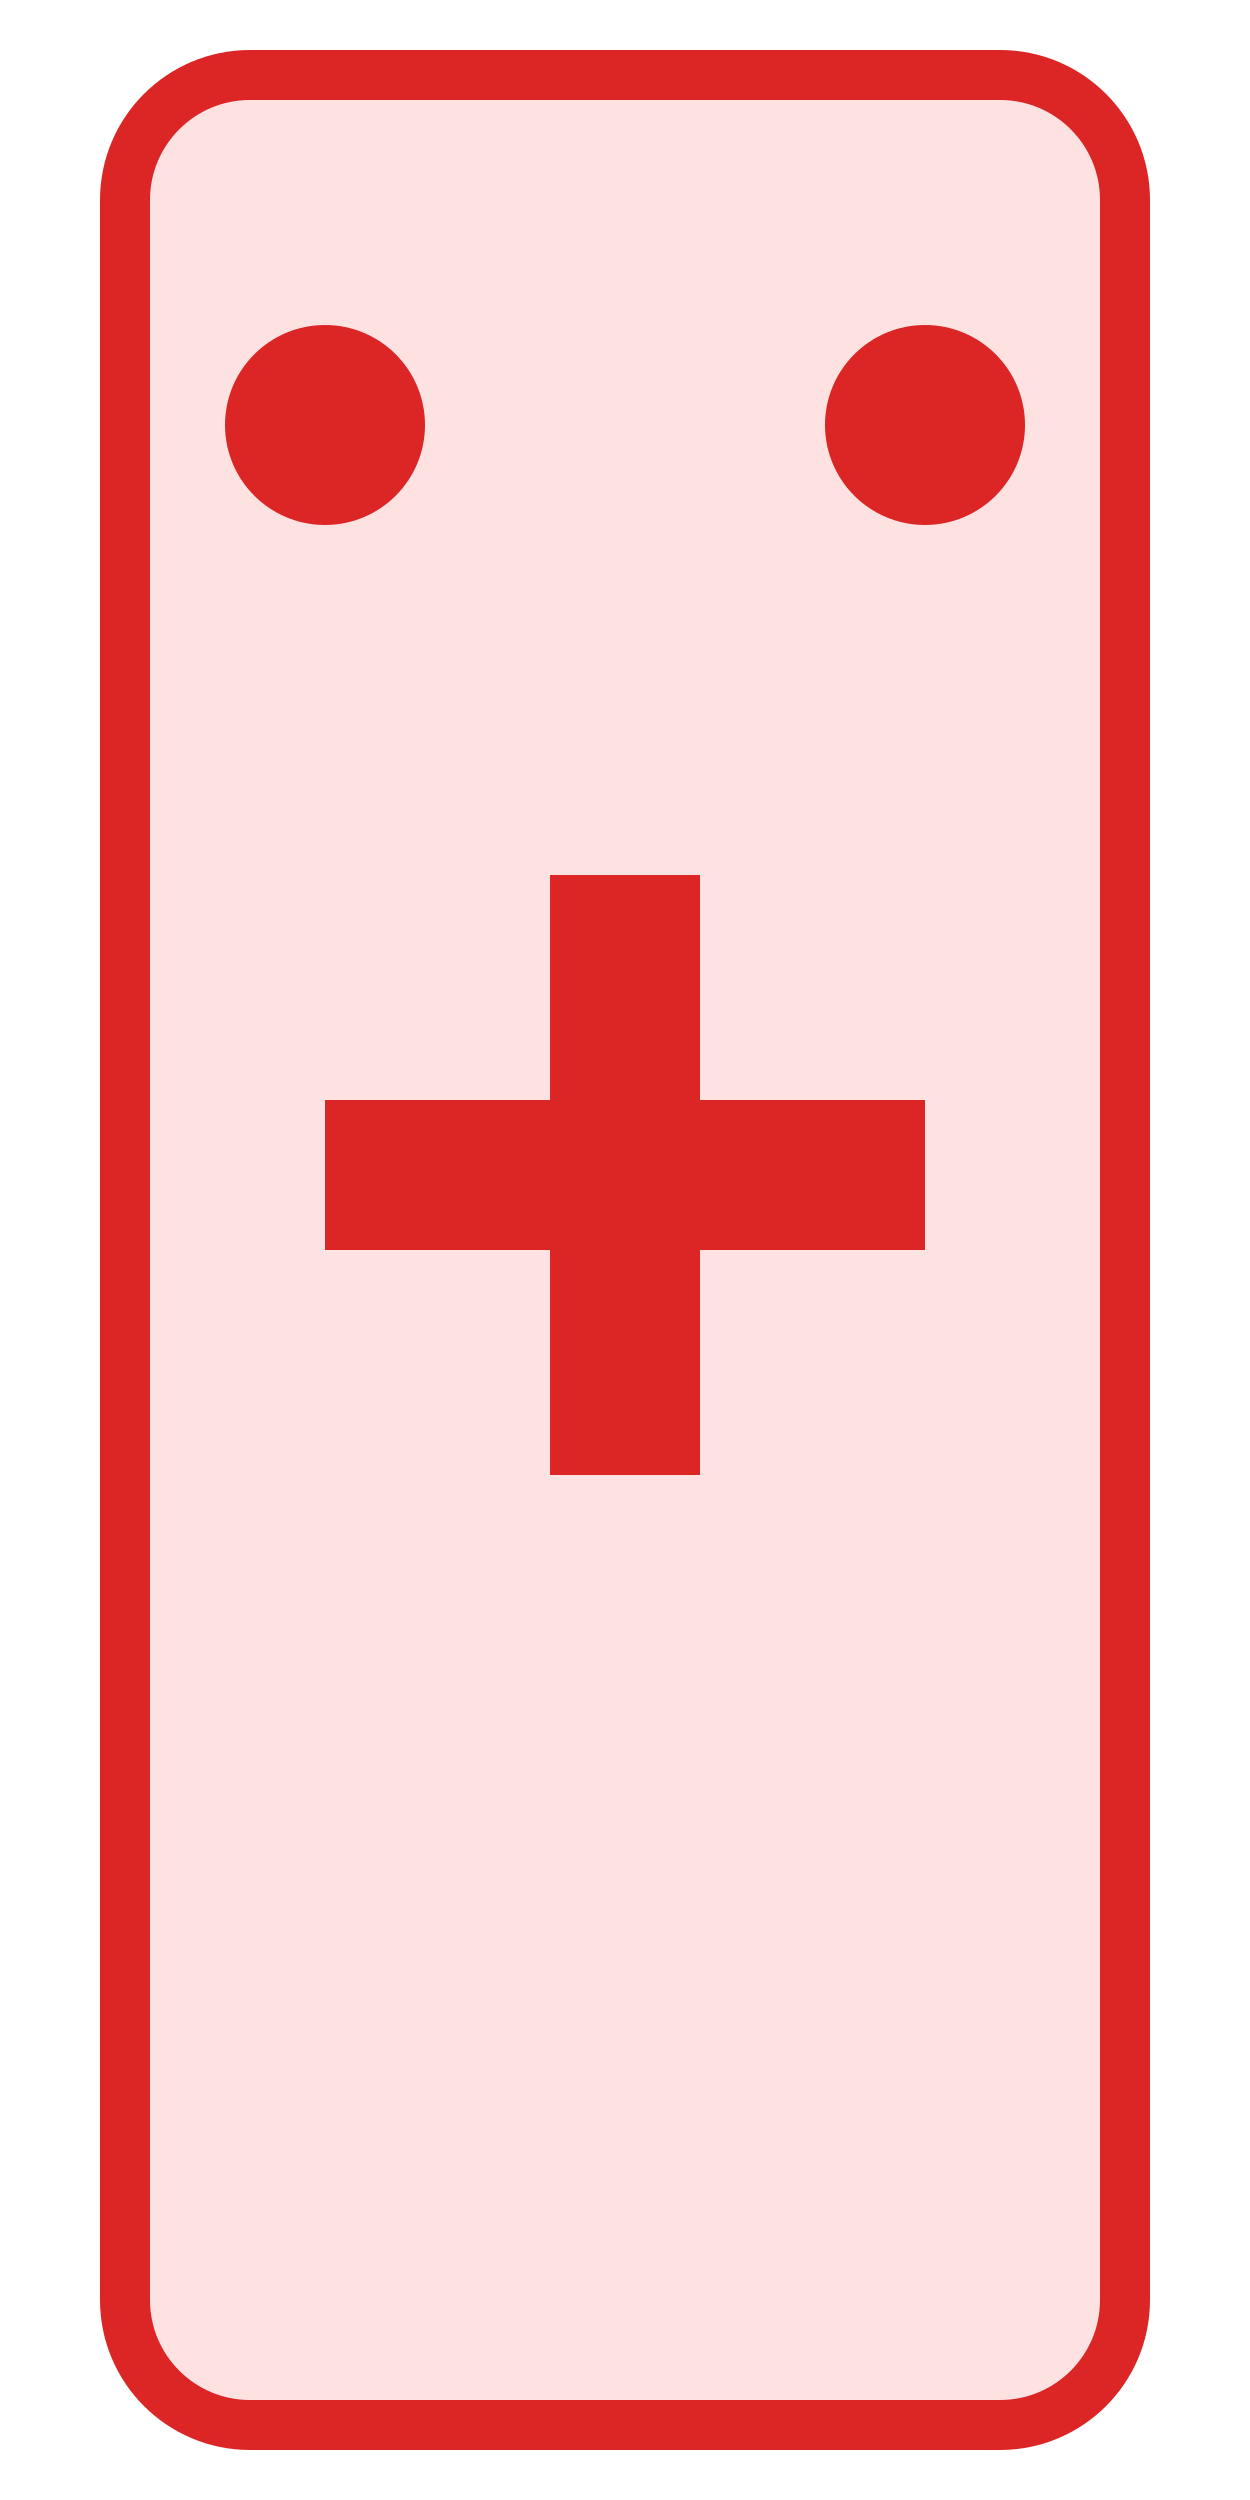
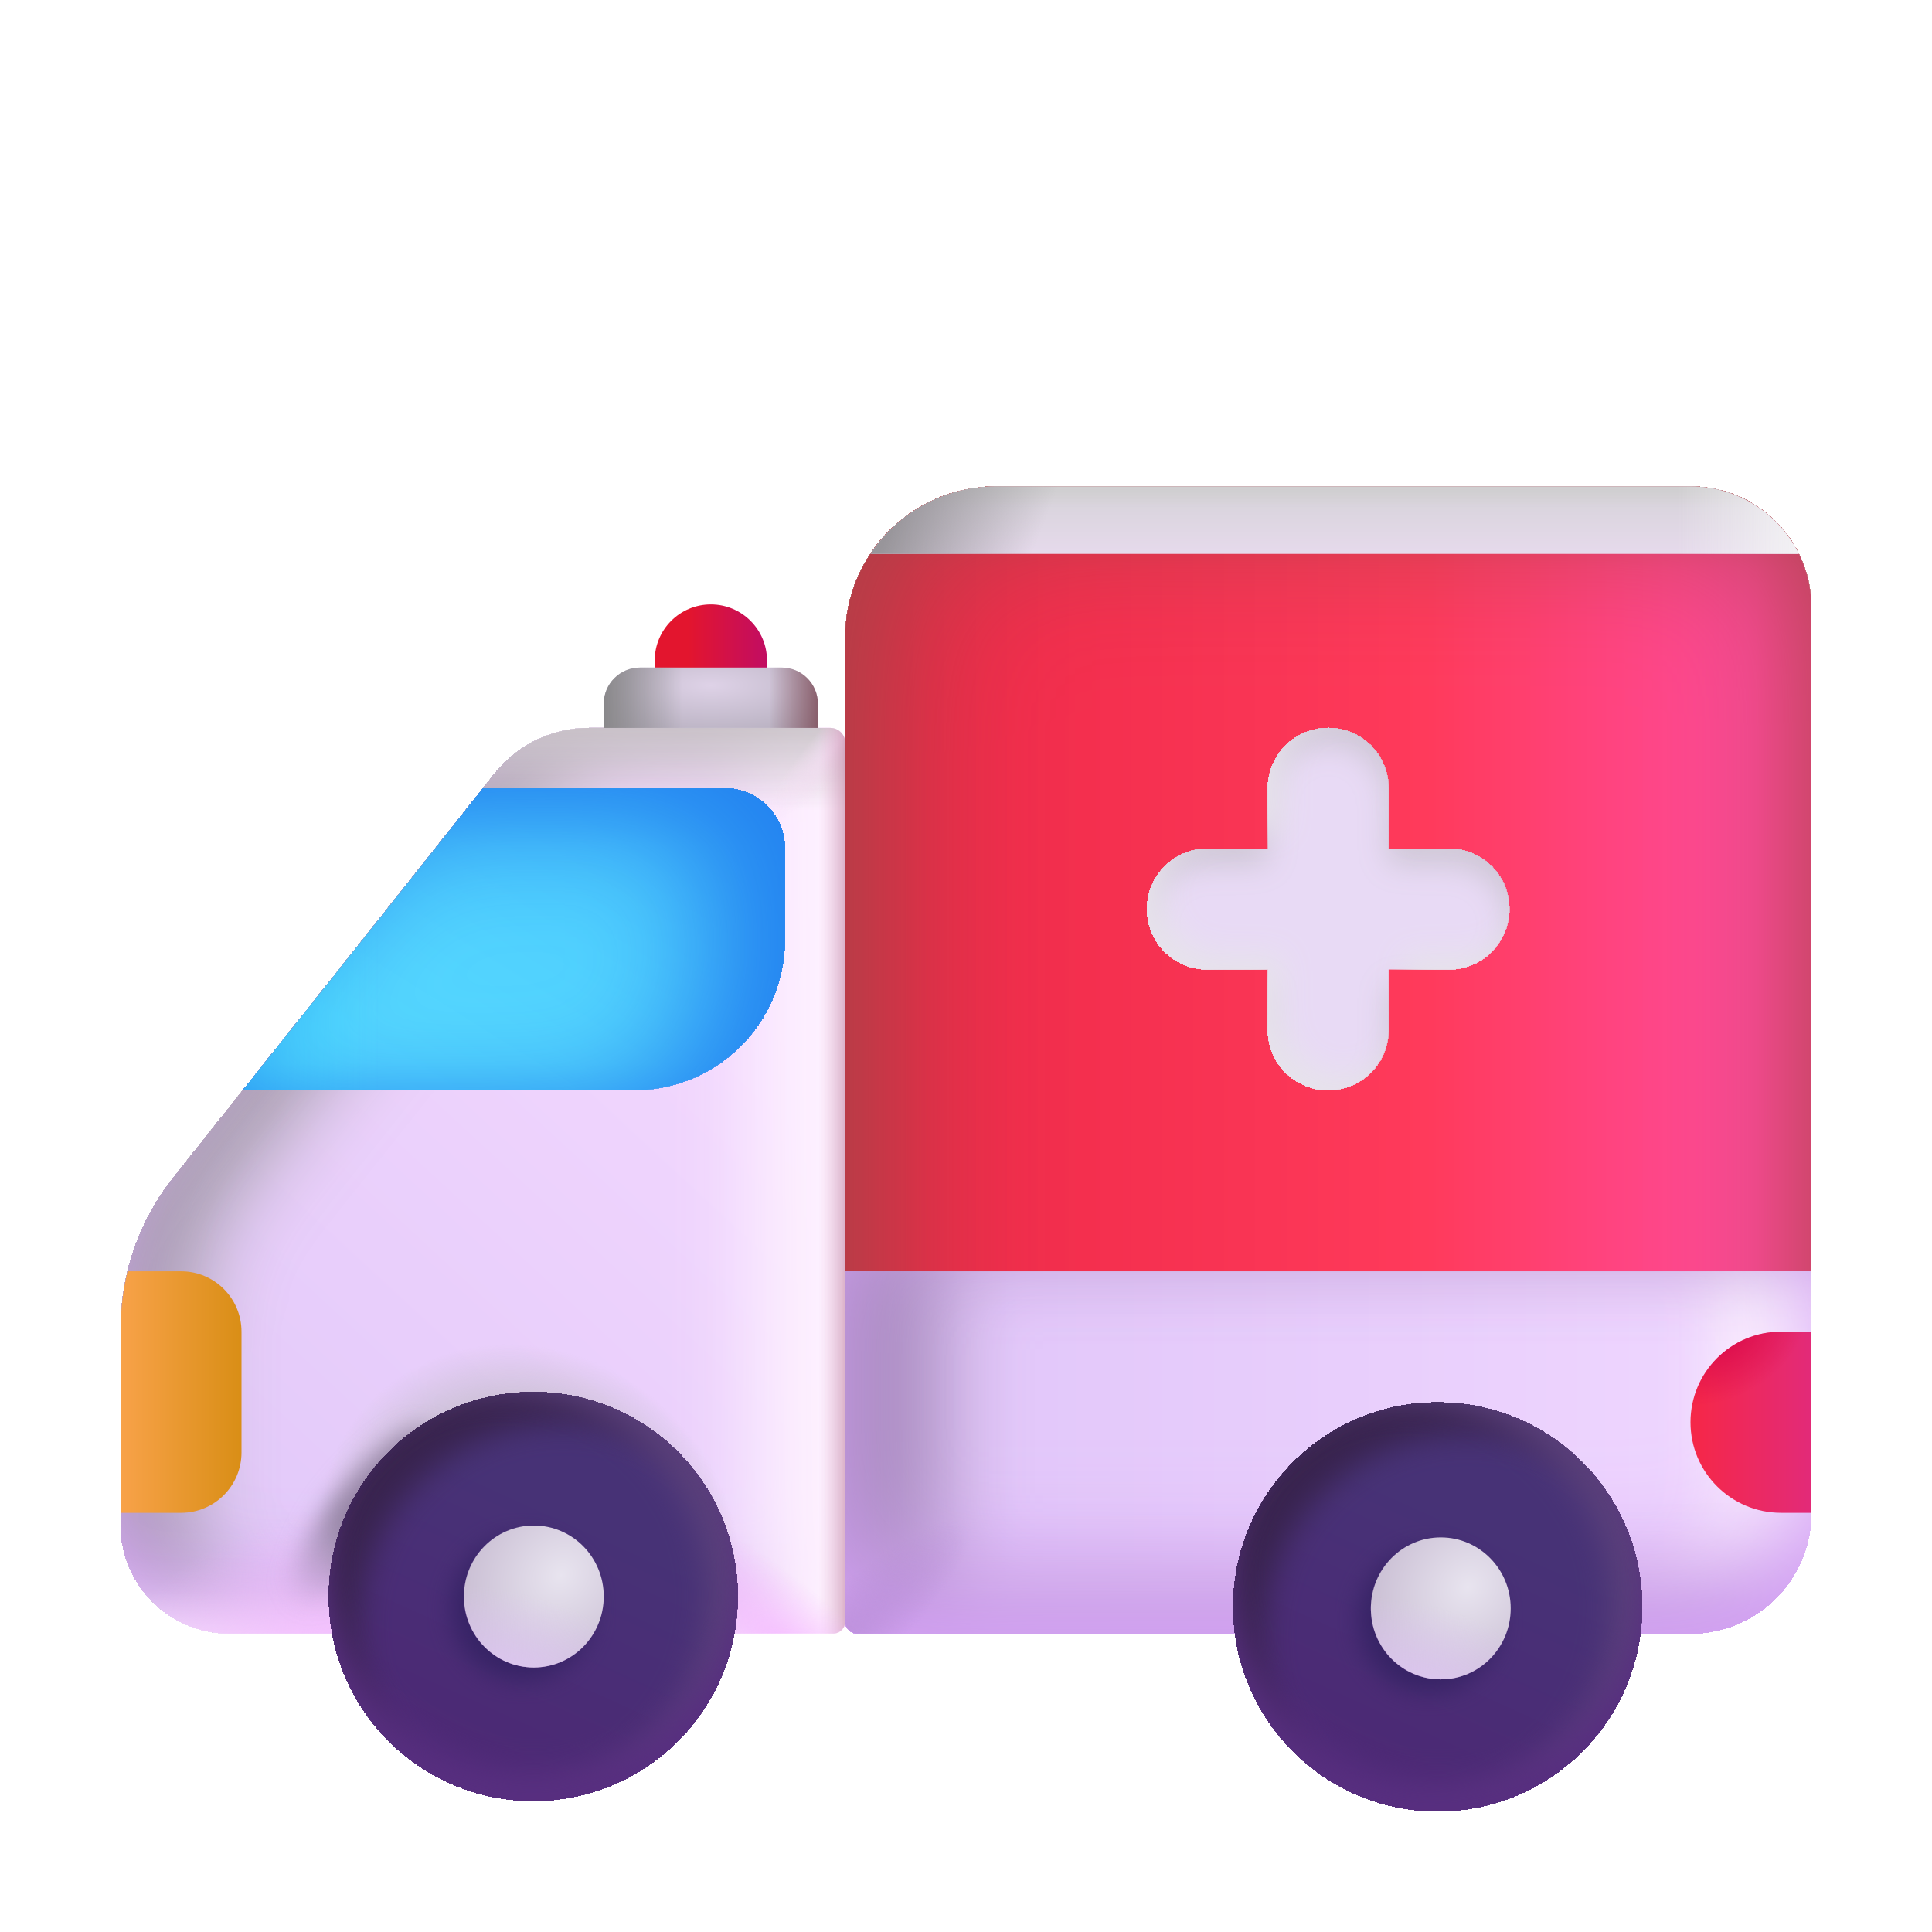
- <svg xmlns="http://www.w3.org/2000/svg" viewBox="0 0 100 200">
-   <rect x="10" y="6" width="80" height="188" rx="10" fill="#FEE2E2" stroke="#DC2626" stroke-width="4" />
-   <rect x="44" y="70" width="12" height="48" fill="#DC2626" />
-   <rect x="26" y="88" width="48" height="12" fill="#DC2626" />
-   <circle cx="26" cy="34" r="8" fill="#DC2626" />
-   <circle cx="74" cy="34" r="8" fill="#DC2626" />
+ <svg xmlns="http://www.w3.org/2000/svg" width="1em" height="1em" viewBox="0 0 32 32">
+   <g fill="none">
+     <g filter="url(#ihxcN1c)">
+       <path fill="url(#impqCLe)" d="M14 10.557a2.5 2.5 0 0 1 2.5-2.5H28a2 2 0 0 1 2 2v15a2 2 0 0 1-2 2H14.2a.2.2 0 0 1-.2-.2z" />
+     </g>
+     <g filter="url(#iIysgHd)">
+       <path fill="url(#if7YzNb)" d="M30 21.057H14v5.8c0 .11.09.2.2.2H28a2 2 0 0 0 2-2z" />
+     </g>
+     <path fill="url(#iEZZKab)" d="M30 21.057H14v5.8c0 .11.09.2.2.2H28a2 2 0 0 0 2-2z" />
+     <g filter="url(#ikaKI8b)">
+       <path fill="url(#iiLuTld)" d="M14 12.307a.25.25 0 0 0-.25-.25H9.762a2 2 0 0 0-1.566.755l-5.327 6.7A4 4 0 0 0 2 22v3.256a1.8 1.8 0 0 0 1.8 1.8h10a.2.2 0 0 0 .2-.2z" />
+     </g>
+     <path fill="url(#ijc7Cec)" d="M14 12.307a.25.25 0 0 0-.25-.25H9.762a2 2 0 0 0-1.566.755l-5.327 6.7A4 4 0 0 0 2 22v3.256a1.8 1.8 0 0 0 1.8 1.8h10a.2.2 0 0 0 .2-.2z" />
+     <path fill="url(#i8h7Ugd)" d="M14 12.307a.25.25 0 0 0-.25-.25H9.762a2 2 0 0 0-1.566.755l-5.327 6.7A4 4 0 0 0 2 22v3.256a1.8 1.8 0 0 0 1.8 1.8h10a.2.2 0 0 0 .2-.2z" />
+     <path fill="url(#irsM9Rc)" d="M14 12.307a.25.25 0 0 0-.25-.25H9.762a2 2 0 0 0-1.566.755l-5.327 6.7A4 4 0 0 0 2 22v3.256a1.8 1.8 0 0 0 1.8 1.8h10a.2.2 0 0 0 .2-.2z" />
+     <path fill="url(#iMcWtrd)" d="M14 12.307a.25.25 0 0 0-.25-.25H9.762a2 2 0 0 0-1.566.755l-5.327 6.7A4 4 0 0 0 2 22v3.256a1.8 1.8 0 0 0 1.8 1.8h10a.2.2 0 0 0 .2-.2z" />
+     <path fill="url(#ifaRLRc)" d="M14 12.307a.25.25 0 0 0-.25-.25H9.762a2 2 0 0 0-1.566.755l-5.327 6.7A4 4 0 0 0 2 22v3.256a1.8 1.8 0 0 0 1.8 1.8h10a.2.2 0 0 0 .2-.2z" />
+     <path fill="url(#iIIEpRd)" d="M14 12.307a.25.25 0 0 0-.25-.25H9.762a2 2 0 0 0-1.566.755l-5.327 6.7A4 4 0 0 0 2 22v3.256a1.8 1.8 0 0 0 1.8 1.8h10a.2.2 0 0 0 .2-.2z" />
+     <g filter="url(#iyTnZQm)">
+       <path fill="url(#iELltsd)" d="M23.813 30a3.385 3.385 0 1 0 0-6.77a3.385 3.385 0 0 0 0 6.77" />
+     </g>
+     <g filter="url(#ifJ4PJd)">
+       <path fill="url(#iZKc3yM)" d="M23.864 27.815c.64 0 1.158-.526 1.158-1.175c0-.65-.519-1.176-1.158-1.176c-.64 0-1.158.527-1.158 1.176s.518 1.175 1.158 1.175" />
+       <path fill="url(#iPP80Hd)" d="M23.864 27.815c.64 0 1.158-.526 1.158-1.175c0-.65-.519-1.176-1.158-1.176c-.64 0-1.158.527-1.158 1.176s.518 1.175 1.158 1.175" />
+     </g>
+     <g filter="url(#ip79uRb)">
+       <path fill="#E8DAF5" fill-rule="evenodd" d="M22 12.057a1 1 0 0 0-1 1v1h-1a1 1 0 1 0 0 2h1v1a1 1 0 1 0 2 0v-1h1a1 1 0 1 0 0-2h-1v-1a1 1 0 0 0-1-1" clip-rule="evenodd" />
+     </g>
+     <path fill="url(#ioC5yIe)" d="M28 23.557a1.5 1.5 0 0 1 1.5-1.5h.5v3h-.5a1.5 1.5 0 0 1-1.5-1.5" />
+     <path fill="url(#ifgmGfc)" d="M28 23.557a1.5 1.5 0 0 1 1.5-1.5h.5v3h-.5a1.5 1.5 0 0 1-1.5-1.5" />
+     <path fill="url(#iy88Lfb)" d="M2 25.057h1a1 1 0 0 0 1-1v-2a1 1 0 0 0-1-1h-.887a4 4 0 0 0-.113.944z" />
+     <g filter="url(#iszdnhc)">
+       <path fill="url(#iZLLXjx)" d="M4.025 18.057H10.5a2.5 2.5 0 0 0 2.5-2.5v-1.5a1 1 0 0 0-1-1H8.002z" />
+       <path fill="url(#iTx3RHd)" d="M4.025 18.057H10.5a2.5 2.5 0 0 0 2.5-2.5v-1.5a1 1 0 0 0-1-1H8.002z" />
+     </g>
+     <path fill="url(#iGN40wm)" d="M10.844 10.941a.93.93 0 1 1 1.86 0v.162h-1.86z" />
+     <path fill="url(#iE1cFQd)" d="M10 11.657a.6.6 0 0 1 .6-.6h2.347a.6.6 0 0 1 .6.6v.4H10z" />
+     <path fill="url(#inbMuib)" d="M10 11.657a.6.6 0 0 1 .6-.6h2.347a.6.6 0 0 1 .6.6v.4H10z" />
+     <path fill="url(#i83FKKE)" d="M10 11.657a.6.6 0 0 1 .6-.6h2.347a.6.6 0 0 1 .6.6v.4H10z" />
+     <path fill="url(#iBmPZfe)" fill-rule="evenodd" d="M29.795 9.174H14.417A2.5 2.5 0 0 1 16.5 8.057H28a2 2 0 0 1 1.795 1.117" clip-rule="evenodd" />
+     <path fill="url(#izADzKe)" fill-rule="evenodd" d="M29.795 9.174H14.417A2.5 2.5 0 0 1 16.5 8.057H28a2 2 0 0 1 1.795 1.117" clip-rule="evenodd" />
+     <path fill="url(#iZwpSyd)" fill-rule="evenodd" d="M29.795 9.174H14.417A2.5 2.5 0 0 1 16.5 8.057H28a2 2 0 0 1 1.795 1.117" clip-rule="evenodd" />
+     <path fill="url(#iPcFKkc)" fill-rule="evenodd" d="M29.795 9.174H14.417A2.5 2.5 0 0 1 16.5 8.057H28a2 2 0 0 1 1.795 1.117" clip-rule="evenodd" />
+     <g filter="url(#iwc0Qrq)">
+       <ellipse cx="5.996" cy="25.132" fill="url(#ivRZWEe)" rx=".556" ry="1.825" transform="rotate(38.286 5.996 25.132)" />
+     </g>
+     <g filter="url(#iioDCXb)">
+       <path fill="url(#iy0Ty3d)" d="M8.833 29.828a3.385 3.385 0 1 0 0-6.77a3.385 3.385 0 0 0 0 6.77" />
+     </g>
+     <g filter="url(#iXeEhLe)">
+       <path fill="url(#i7LwsdU)" d="M8.842 27.618c.64 0 1.158-.526 1.158-1.175c0-.65-.518-1.176-1.158-1.176s-1.158.527-1.158 1.176s.518 1.175 1.158 1.175" />
+       <path fill="url(#iDxhIib)" d="M8.842 27.618c.64 0 1.158-.526 1.158-1.175c0-.65-.518-1.176-1.158-1.176s-1.158.527-1.158 1.176s.518 1.175 1.158 1.175" />
+     </g>
+     <defs>
+       <linearGradient id="impqCLe" x1="14.875" x2="28.938" y1="18.245" y2="18.245" gradientUnits="userSpaceOnUse">
+         <stop stop-color="#EE2947" />
+         <stop offset=".622" stop-color="#FF3A5B" />
+         <stop offset="1" stop-color="#FF4B9A" />
+       </linearGradient>
+       <linearGradient id="if7YzNb" x1="15.375" x2="30" y1="26.057" y2="26.057" gradientUnits="userSpaceOnUse">
+         <stop stop-color="#E1C6F9" />
+         <stop offset="1" stop-color="#F0D7FF" />
+       </linearGradient>
+       <linearGradient id="iiLuTld" x1="4" x2="14" y1="25.932" y2="15.12" gradientUnits="userSpaceOnUse">
+         <stop stop-color="#E2C9F9" />
+         <stop offset="1" stop-color="#F5D9FF" />
+       </linearGradient>
+       <linearGradient id="ijc7Cec" x1="8" x2="8" y1="11.748" y2="13.427" gradientUnits="userSpaceOnUse">
+         <stop stop-color="#C4BEC2" />
+         <stop offset="1" stop-color="#C4BEC2" stop-opacity="0" />
+       </linearGradient>
+       <linearGradient id="irsM9Rc" x1="14.281" x2="13.559" y1="22.403" y2="22.403" gradientUnits="userSpaceOnUse">
+         <stop stop-color="#AE6E8B" />
+         <stop offset="1" stop-color="#E3B1CF" stop-opacity="0" />
+       </linearGradient>
+       <linearGradient id="iELltsd" x1="25.113" x2="22.973" y1="25.488" y2="30.219" gradientUnits="userSpaceOnUse">
+         <stop stop-color="#473276" />
+         <stop offset="1" stop-color="#4D2775" />
+       </linearGradient>
+       <linearGradient id="ioC5yIe" x1="28" x2="30.344" y1="23.557" y2="23.557" gradientUnits="userSpaceOnUse">
+         <stop stop-color="#F62747" />
+         <stop offset="1" stop-color="#DF2B81" />
+       </linearGradient>
+       <linearGradient id="iy88Lfb" x1="2" x2="4" y1="23.401" y2="23.401" gradientUnits="userSpaceOnUse">
+         <stop stop-color="#F8A249" />
+         <stop offset="1" stop-color="#D98E16" />
+       </linearGradient>
+       <linearGradient id="iZLLXjx" x1="16.478" x2="10.197" y1="11.835" y2="21.906" gradientUnits="userSpaceOnUse">
+         <stop stop-color="#43BCFC" />
+         <stop offset="1" stop-color="#59DEFF" />
+       </linearGradient>
+       <linearGradient id="iTx3RHd" x1="3.377" x2="6.27" y1="17.591" y2="17.591" gradientUnits="userSpaceOnUse">
+         <stop stop-color="#4DECFF" />
+         <stop offset="1" stop-color="#4DECFF" stop-opacity="0" />
+       </linearGradient>
+       <linearGradient id="iGN40wm" x1="11.402" x2="12.723" y1="10.964" y2="10.964" gradientUnits="userSpaceOnUse">
+         <stop stop-color="#E3152E" />
+         <stop offset="1" stop-color="#C10D63" />
+       </linearGradient>
+       <linearGradient id="inbMuib" x1="10" x2="11.308" y1="12.057" y2="12.057" gradientUnits="userSpaceOnUse">
+         <stop stop-color="#89888A" />
+         <stop offset="1" stop-color="#89888A" stop-opacity="0" />
+       </linearGradient>
+       <linearGradient id="i83FKKE" x1="13.819" x2="12.745" y1="12.057" y2="12.057" gradientUnits="userSpaceOnUse">
+         <stop stop-color="#77424D" />
+         <stop offset="1" stop-color="#77424D" stop-opacity="0" />
+       </linearGradient>
+       <linearGradient id="iBmPZfe" x1="22.106" x2="22.106" y1="7.901" y2="9.174" gradientUnits="userSpaceOnUse">
+         <stop stop-color="#D3D1D5" />
+         <stop offset="1" stop-color="#E6DAEC" />
+       </linearGradient>
+       <linearGradient id="izADzKe" x1="22.106" x2="22.106" y1="8.057" y2="8.401" gradientUnits="userSpaceOnUse">
+         <stop stop-color="#CFCECF" />
+         <stop offset="1" stop-color="#CFCECF" stop-opacity="0" />
+       </linearGradient>
+       <linearGradient id="iZwpSyd" x1="14.903" x2="17.094" y1="8.314" y2="9.174" gradientUnits="userSpaceOnUse">
+         <stop stop-color="#98959A" />
+         <stop offset="1" stop-color="#98959A" stop-opacity="0" />
+       </linearGradient>
+       <linearGradient id="iPcFKkc" x1="30.006" x2="27.78" y1="9.174" y2="9.174" gradientUnits="userSpaceOnUse">
+         <stop stop-color="#F4F4F5" />
+         <stop offset="1" stop-color="#F4F4F5" stop-opacity="0" />
+       </linearGradient>
+       <linearGradient id="ivRZWEe" x1="6.009" x2="6.002" y1="24.286" y2="26.957" gradientUnits="userSpaceOnUse">
+         <stop offset=".404" stop-color="#9685A5" />
+         <stop offset="1" stop-color="#9685A5" stop-opacity="0" />
+       </linearGradient>
+       <linearGradient id="iy0Ty3d" x1="10.134" x2="7.993" y1="25.316" y2="30.047" gradientUnits="userSpaceOnUse">
+         <stop stop-color="#473276" />
+         <stop offset="1" stop-color="#4D2775" />
+       </linearGradient>
+       <radialGradient id="iEZZKab" cx="0" cy="0" r="1" gradientTransform="matrix(3.0578 -2.8279 .54519 .58952 12.985 28.047)" gradientUnits="userSpaceOnUse">
+         <stop stop-color="#B78CD6" />
+         <stop offset="1" stop-color="#B48BD2" stop-opacity="0" />
+       </radialGradient>
+       <radialGradient id="i8h7Ugd" cx="0" cy="0" r="1" gradientTransform="matrix(-1.26562 1.375 -.28663 -.26383 14 12.198)" gradientUnits="userSpaceOnUse">
+         <stop stop-color="#F4DEF3" />
+         <stop offset="1" stop-color="#F4DEF3" stop-opacity="0" />
+       </radialGradient>
+       <radialGradient id="iMcWtrd" cx="0" cy="0" r="1" gradientTransform="rotate(-137.978 11.976 11.247)scale(3.82796 1.05773)" gradientUnits="userSpaceOnUse">
+         <stop stop-color="#F4B9FF" />
+         <stop offset="1" stop-color="#F4B9FF" stop-opacity="0" />
+       </radialGradient>
+       <radialGradient id="ifaRLRc" cx="0" cy="0" r="1" gradientTransform="matrix(-.56248 -2.71875 3.72729 -.77114 5.469 27.838)" gradientUnits="userSpaceOnUse">
+         <stop stop-color="#F4B9FF" />
+         <stop offset="1" stop-color="#F4B9FF" stop-opacity="0" />
+       </radialGradient>
+       <radialGradient id="iIIEpRd" cx="0" cy="0" r="1" gradientTransform="rotate(133.847 -1.094 14.743)scale(3.29313 3.66564)" gradientUnits="userSpaceOnUse">
+         <stop offset=".605" stop-color="#C2BCC9" />
+         <stop offset="1" stop-color="#C2BCC9" stop-opacity="0" />
+       </radialGradient>
+       <radialGradient id="iZKc3yM" cx="0" cy="0" r="1" gradientTransform="rotate(133.21 6.47 18.402)scale(1.76276 1.52752)" gradientUnits="userSpaceOnUse">
+         <stop stop-color="#E8E4EF" />
+         <stop offset="1" stop-color="#CABFD4" />
+       </radialGradient>
+       <radialGradient id="iPP80Hd" cx="0" cy="0" r="1" gradientTransform="rotate(-74.924 30.1 -1.227)scale(1.56984 3.21504)" gradientUnits="userSpaceOnUse">
+         <stop stop-color="#E0C7F5" />
+         <stop offset="1" stop-color="#E0C7F5" stop-opacity="0" />
+       </radialGradient>
+       <radialGradient id="ifgmGfc" cx="0" cy="0" r="1" gradientTransform="matrix(.53125 .96874 -1.364 .748 28.469 22.058)" gradientUnits="userSpaceOnUse">
+         <stop stop-color="#D8084B" />
+         <stop offset="1" stop-color="#D8084B" stop-opacity="0" />
+       </radialGradient>
+       <radialGradient id="iE1cFQd" cx="0" cy="0" r="1" gradientTransform="matrix(0 .96757 -2.77802 0 11.773 11.352)" gradientUnits="userSpaceOnUse">
+         <stop stop-color="#DED2E7" />
+         <stop offset="1" stop-color="#B3ACBB" />
+       </radialGradient>
+       <radialGradient id="i7LwsdU" cx="0" cy="0" r="1" gradientTransform="rotate(133.21 -.999 15.054)scale(1.76276 1.52752)" gradientUnits="userSpaceOnUse">
+         <stop stop-color="#E8E4EF" />
+         <stop offset="1" stop-color="#CABFD4" />
+       </radialGradient>
+       <radialGradient id="iDxhIib" cx="0" cy="0" r="1" gradientTransform="rotate(-74.924 22.46 8.476)scale(1.56984 3.21504)" gradientUnits="userSpaceOnUse">
+         <stop stop-color="#E0C7F5" />
+         <stop offset="1" stop-color="#E0C7F5" stop-opacity="0" />
+       </radialGradient>
+       <filter id="ihxcN1c" width="16.5" height="19" x="14" y="8.057" color-interpolation-filters="sRGB" filterUnits="userSpaceOnUse">
+         <feFlood flood-opacity="0" result="BackgroundImageFix" />
+         <feBlend in="SourceGraphic" in2="BackgroundImageFix" result="shape" />
+         <feColorMatrix in="SourceAlpha" result="hardAlpha" values="0 0 0 0 0 0 0 0 0 0 0 0 0 0 0 0 0 0 127 0" />
+         <feOffset dx=".5" />
+         <feGaussianBlur stdDeviation="1.5" />
+         <feComposite in2="hardAlpha" k2="-1" k3="1" operator="arithmetic" />
+         <feColorMatrix values="0 0 0 0 0.659 0 0 0 0 0.259 0 0 0 0 0.278 0 0 0 1 0" />
+         <feBlend in2="shape" result="effect1_innerShadow_18_10102" />
+       </filter>
+       <filter id="iIysgHd" width="18.5" height="7" x="13" y="20.057" color-interpolation-filters="sRGB" filterUnits="userSpaceOnUse">
+         <feFlood flood-opacity="0" result="BackgroundImageFix" />
+         <feBlend in="SourceGraphic" in2="BackgroundImageFix" result="shape" />
+         <feColorMatrix in="SourceAlpha" result="hardAlpha" values="0 0 0 0 0 0 0 0 0 0 0 0 0 0 0 0 0 0 127 0" />
+         <feOffset dx="-1.5" dy="-.5" />
+         <feGaussianBlur stdDeviation=".5" />
+         <feComposite in2="hardAlpha" k2="-1" k3="1" operator="arithmetic" />
+         <feColorMatrix values="0 0 0 0 1 0 0 0 0 0.973 0 0 0 0 1 0 0 0 1 0" />
+         <feBlend in2="shape" result="effect1_innerShadow_18_10102" />
+         <feColorMatrix in="SourceAlpha" result="hardAlpha" values="0 0 0 0 0 0 0 0 0 0 0 0 0 0 0 0 0 0 127 0" />
+         <feOffset dx="1.5" dy="-.5" />
+         <feGaussianBlur stdDeviation=".75" />
+         <feComposite in2="hardAlpha" k2="-1" k3="1" operator="arithmetic" />
+         <feColorMatrix values="0 0 0 0 0.616 0 0 0 0 0.514 0 0 0 0 0.694 0 0 0 1 0" />
+         <feBlend in2="effect1_innerShadow_18_10102" result="effect2_innerShadow_18_10102" />
+         <feColorMatrix in="SourceAlpha" result="hardAlpha" values="0 0 0 0 0 0 0 0 0 0 0 0 0 0 0 0 0 0 127 0" />
+         <feOffset dy="-1" />
+         <feGaussianBlur stdDeviation="1" />
+         <feComposite in2="hardAlpha" k2="-1" k3="1" operator="arithmetic" />
+         <feColorMatrix values="0 0 0 0 0.835 0 0 0 0 0.635 0 0 0 0 0.965 0 0 0 1 0" />
+         <feBlend in2="effect2_innerShadow_18_10102" result="effect3_innerShadow_18_10102" />
+       </filter>
+       <filter id="ikaKI8b" width="14.5" height="15.75" x=".5" y="11.307" color-interpolation-filters="sRGB" filterUnits="userSpaceOnUse">
+         <feFlood flood-opacity="0" result="BackgroundImageFix" />
+         <feBlend in="SourceGraphic" in2="BackgroundImageFix" result="shape" />
+         <feColorMatrix in="SourceAlpha" result="hardAlpha" values="0 0 0 0 0 0 0 0 0 0 0 0 0 0 0 0 0 0 127 0" />
+         <feOffset dx="1" />
+         <feGaussianBlur stdDeviation=".75" />
+         <feComposite in2="hardAlpha" k2="-1" k3="1" operator="arithmetic" />
+         <feColorMatrix values="0 0 0 0 0.596 0 0 0 0 0.588 0 0 0 0 0.604 0 0 0 1 0" />
+         <feBlend in2="shape" result="effect1_innerShadow_18_10102" />
+         <feColorMatrix in="SourceAlpha" result="hardAlpha" values="0 0 0 0 0 0 0 0 0 0 0 0 0 0 0 0 0 0 127 0" />
+         <feOffset dy="-.75" />
+         <feGaussianBlur stdDeviation=".75" />
+         <feComposite in2="hardAlpha" k2="-1" k3="1" operator="arithmetic" />
+         <feColorMatrix values="0 0 0 0 0.827 0 0 0 0 0.631 0 0 0 0 0.957 0 0 0 1 0" />
+         <feBlend in2="effect1_innerShadow_18_10102" result="effect2_innerShadow_18_10102" />
+         <feColorMatrix in="SourceAlpha" result="hardAlpha" values="0 0 0 0 0 0 0 0 0 0 0 0 0 0 0 0 0 0 127 0" />
+         <feOffset dx="-1.5" />
+         <feGaussianBlur stdDeviation=".75" />
+         <feComposite in2="hardAlpha" k2="-1" k3="1" operator="arithmetic" />
+         <feColorMatrix values="0 0 0 0 1 0 0 0 0 0.953 0 0 0 0 1 0 0 0 1 0" />
+         <feBlend in2="effect2_innerShadow_18_10102" result="effect3_innerShadow_18_10102" />
+       </filter>
+       <filter id="iyTnZQm" width="7.771" height="7.771" x="19.927" y="22.729" color-interpolation-filters="sRGB" filterUnits="userSpaceOnUse">
+         <feFlood flood-opacity="0" result="BackgroundImageFix" />
+         <feBlend in="SourceGraphic" in2="BackgroundImageFix" result="shape" />
+         <feColorMatrix in="SourceAlpha" result="hardAlpha" values="0 0 0 0 0 0 0 0 0 0 0 0 0 0 0 0 0 0 127 0" />
+         <feOffset dx=".5" dy=".5" />
+         <feGaussianBlur stdDeviation=".25" />
+         <feComposite in2="hardAlpha" k2="-1" k3="1" operator="arithmetic" />
+         <feColorMatrix values="0 0 0 0 0.22 0 0 0 0 0.137 0 0 0 0 0.306 0 0 0 1 0" />
+         <feBlend in2="shape" result="effect1_innerShadow_18_10102" />
+         <feColorMatrix in="SourceAlpha" result="hardAlpha" values="0 0 0 0 0 0 0 0 0 0 0 0 0 0 0 0 0 0 127 0" />
+         <feOffset dx="-.5" />
+         <feGaussianBlur stdDeviation=".25" />
+         <feComposite in2="hardAlpha" k2="-1" k3="1" operator="arithmetic" />
+         <feColorMatrix values="0 0 0 0 0.353 0 0 0 0 0.251 0 0 0 0 0.482 0 0 0 1 0" />
+         <feBlend in2="effect1_innerShadow_18_10102" result="effect2_innerShadow_18_10102" />
+         <feColorMatrix in="SourceAlpha" result="hardAlpha" values="0 0 0 0 0 0 0 0 0 0 0 0 0 0 0 0 0 0 127 0" />
+         <feOffset dy="-.5" />
+         <feGaussianBlur stdDeviation=".25" />
+         <feComposite in2="hardAlpha" k2="-1" k3="1" operator="arithmetic" />
+         <feColorMatrix values="0 0 0 0 0.341 0 0 0 0 0.18 0 0 0 0 0.498 0 0 0 1 0" />
+         <feBlend in2="effect2_innerShadow_18_10102" result="effect3_innerShadow_18_10102" />
+       </filter>
+       <filter id="ifJ4PJd" width="3.116" height="3.151" x="22.106" y="25.264" color-interpolation-filters="sRGB" filterUnits="userSpaceOnUse">
+         <feFlood flood-opacity="0" result="BackgroundImageFix" />
+         <feColorMatrix in="SourceAlpha" result="hardAlpha" values="0 0 0 0 0 0 0 0 0 0 0 0 0 0 0 0 0 0 127 0" />
+         <feOffset dx="-.2" dy=".2" />
+         <feGaussianBlur stdDeviation=".2" />
+         <feComposite in2="hardAlpha" operator="out" />
+         <feColorMatrix values="0 0 0 0 0.212 0 0 0 0 0.137 0 0 0 0 0.396 0 0 0 1 0" />
+         <feBlend in2="BackgroundImageFix" result="effect1_dropShadow_18_10102" />
+         <feBlend in="SourceGraphic" in2="effect1_dropShadow_18_10102" result="shape" />
+       </filter>
+       <filter id="ip79uRb" width="6.25" height="6.5" x="19" y="11.807" color-interpolation-filters="sRGB" filterUnits="userSpaceOnUse">
+         <feFlood flood-opacity="0" result="BackgroundImageFix" />
+         <feBlend in="SourceGraphic" in2="BackgroundImageFix" result="shape" />
+         <feColorMatrix in="SourceAlpha" result="hardAlpha" values="0 0 0 0 0 0 0 0 0 0 0 0 0 0 0 0 0 0 127 0" />
+         <feOffset dy=".25" />
+         <feGaussianBlur stdDeviation=".25" />
+         <feComposite in2="hardAlpha" k2="-1" k3="1" operator="arithmetic" />
+         <feColorMatrix values="0 0 0 0 0.8 0 0 0 0 0.769 0 0 0 0 0.827 0 0 0 1 0" />
+         <feBlend in2="shape" result="effect1_innerShadow_18_10102" />
+         <feColorMatrix in="SourceAlpha" result="hardAlpha" values="0 0 0 0 0 0 0 0 0 0 0 0 0 0 0 0 0 0 127 0" />
+         <feOffset dx=".25" dy="-.25" />
+         <feGaussianBlur stdDeviation=".25" />
+         <feComposite in2="hardAlpha" k2="-1" k3="1" operator="arithmetic" />
+         <feColorMatrix values="0 0 0 0 0.906 0 0 0 0 0.89 0 0 0 0 0.925 0 0 0 1 0" />
+         <feBlend in2="effect1_innerShadow_18_10102" result="effect2_innerShadow_18_10102" />
+       </filter>
+       <filter id="iszdnhc" width="10.225" height="5.5" x="2.775" y="13.057" color-interpolation-filters="sRGB" filterUnits="userSpaceOnUse">
+         <feFlood flood-opacity="0" result="BackgroundImageFix" />
+         <feBlend in="SourceGraphic" in2="BackgroundImageFix" result="shape" />
+         <feColorMatrix in="SourceAlpha" result="hardAlpha" values="0 0 0 0 0 0 0 0 0 0 0 0 0 0 0 0 0 0 127 0" />
+         <feOffset dx="-1.25" dy=".5" />
+         <feGaussianBlur stdDeviation="1" />
+         <feComposite in2="hardAlpha" k2="-1" k3="1" operator="arithmetic" />
+         <feColorMatrix values="0 0 0 0 0.137 0 0 0 0 0.514 0 0 0 0 0.941 0 0 0 1 0" />
+         <feBlend in2="shape" result="effect1_innerShadow_18_10102" />
+       </filter>
+       <filter id="iwc0Qrq" width="3.225" height="3.747" x="4.384" y="23.259" color-interpolation-filters="sRGB" filterUnits="userSpaceOnUse">
+         <feFlood flood-opacity="0" result="BackgroundImageFix" />
+         <feBlend in="SourceGraphic" in2="BackgroundImageFix" result="shape" />
+         <feGaussianBlur result="effect1_foregroundBlur_18_10102" stdDeviation=".2" />
+       </filter>
+       <filter id="iioDCXb" width="7.771" height="7.771" x="4.948" y="22.557" color-interpolation-filters="sRGB" filterUnits="userSpaceOnUse">
+         <feFlood flood-opacity="0" result="BackgroundImageFix" />
+         <feBlend in="SourceGraphic" in2="BackgroundImageFix" result="shape" />
+         <feColorMatrix in="SourceAlpha" result="hardAlpha" values="0 0 0 0 0 0 0 0 0 0 0 0 0 0 0 0 0 0 127 0" />
+         <feOffset dx=".5" dy=".5" />
+         <feGaussianBlur stdDeviation=".25" />
+         <feComposite in2="hardAlpha" k2="-1" k3="1" operator="arithmetic" />
+         <feColorMatrix values="0 0 0 0 0.22 0 0 0 0 0.137 0 0 0 0 0.306 0 0 0 1 0" />
+         <feBlend in2="shape" result="effect1_innerShadow_18_10102" />
+         <feColorMatrix in="SourceAlpha" result="hardAlpha" values="0 0 0 0 0 0 0 0 0 0 0 0 0 0 0 0 0 0 127 0" />
+         <feOffset dx="-.5" />
+         <feGaussianBlur stdDeviation=".25" />
+         <feComposite in2="hardAlpha" k2="-1" k3="1" operator="arithmetic" />
+         <feColorMatrix values="0 0 0 0 0.353 0 0 0 0 0.251 0 0 0 0 0.482 0 0 0 1 0" />
+         <feBlend in2="effect1_innerShadow_18_10102" result="effect2_innerShadow_18_10102" />
+         <feColorMatrix in="SourceAlpha" result="hardAlpha" values="0 0 0 0 0 0 0 0 0 0 0 0 0 0 0 0 0 0 127 0" />
+         <feOffset dy="-.5" />
+         <feGaussianBlur stdDeviation=".25" />
+         <feComposite in2="hardAlpha" k2="-1" k3="1" operator="arithmetic" />
+         <feColorMatrix values="0 0 0 0 0.341 0 0 0 0 0.18 0 0 0 0 0.498 0 0 0 1 0" />
+         <feBlend in2="effect2_innerShadow_18_10102" result="effect3_innerShadow_18_10102" />
+       </filter>
+       <filter id="iXeEhLe" width="3.116" height="3.151" x="7.084" y="25.067" color-interpolation-filters="sRGB" filterUnits="userSpaceOnUse">
+         <feFlood flood-opacity="0" result="BackgroundImageFix" />
+         <feColorMatrix in="SourceAlpha" result="hardAlpha" values="0 0 0 0 0 0 0 0 0 0 0 0 0 0 0 0 0 0 127 0" />
+         <feOffset dx="-.2" dy=".2" />
+         <feGaussianBlur stdDeviation=".2" />
+         <feComposite in2="hardAlpha" operator="out" />
+         <feColorMatrix values="0 0 0 0 0.212 0 0 0 0 0.137 0 0 0 0 0.396 0 0 0 1 0" />
+         <feBlend in2="BackgroundImageFix" result="effect1_dropShadow_18_10102" />
+         <feBlend in="SourceGraphic" in2="effect1_dropShadow_18_10102" result="shape" />
+       </filter>
+     </defs>
+   </g>
</svg>
